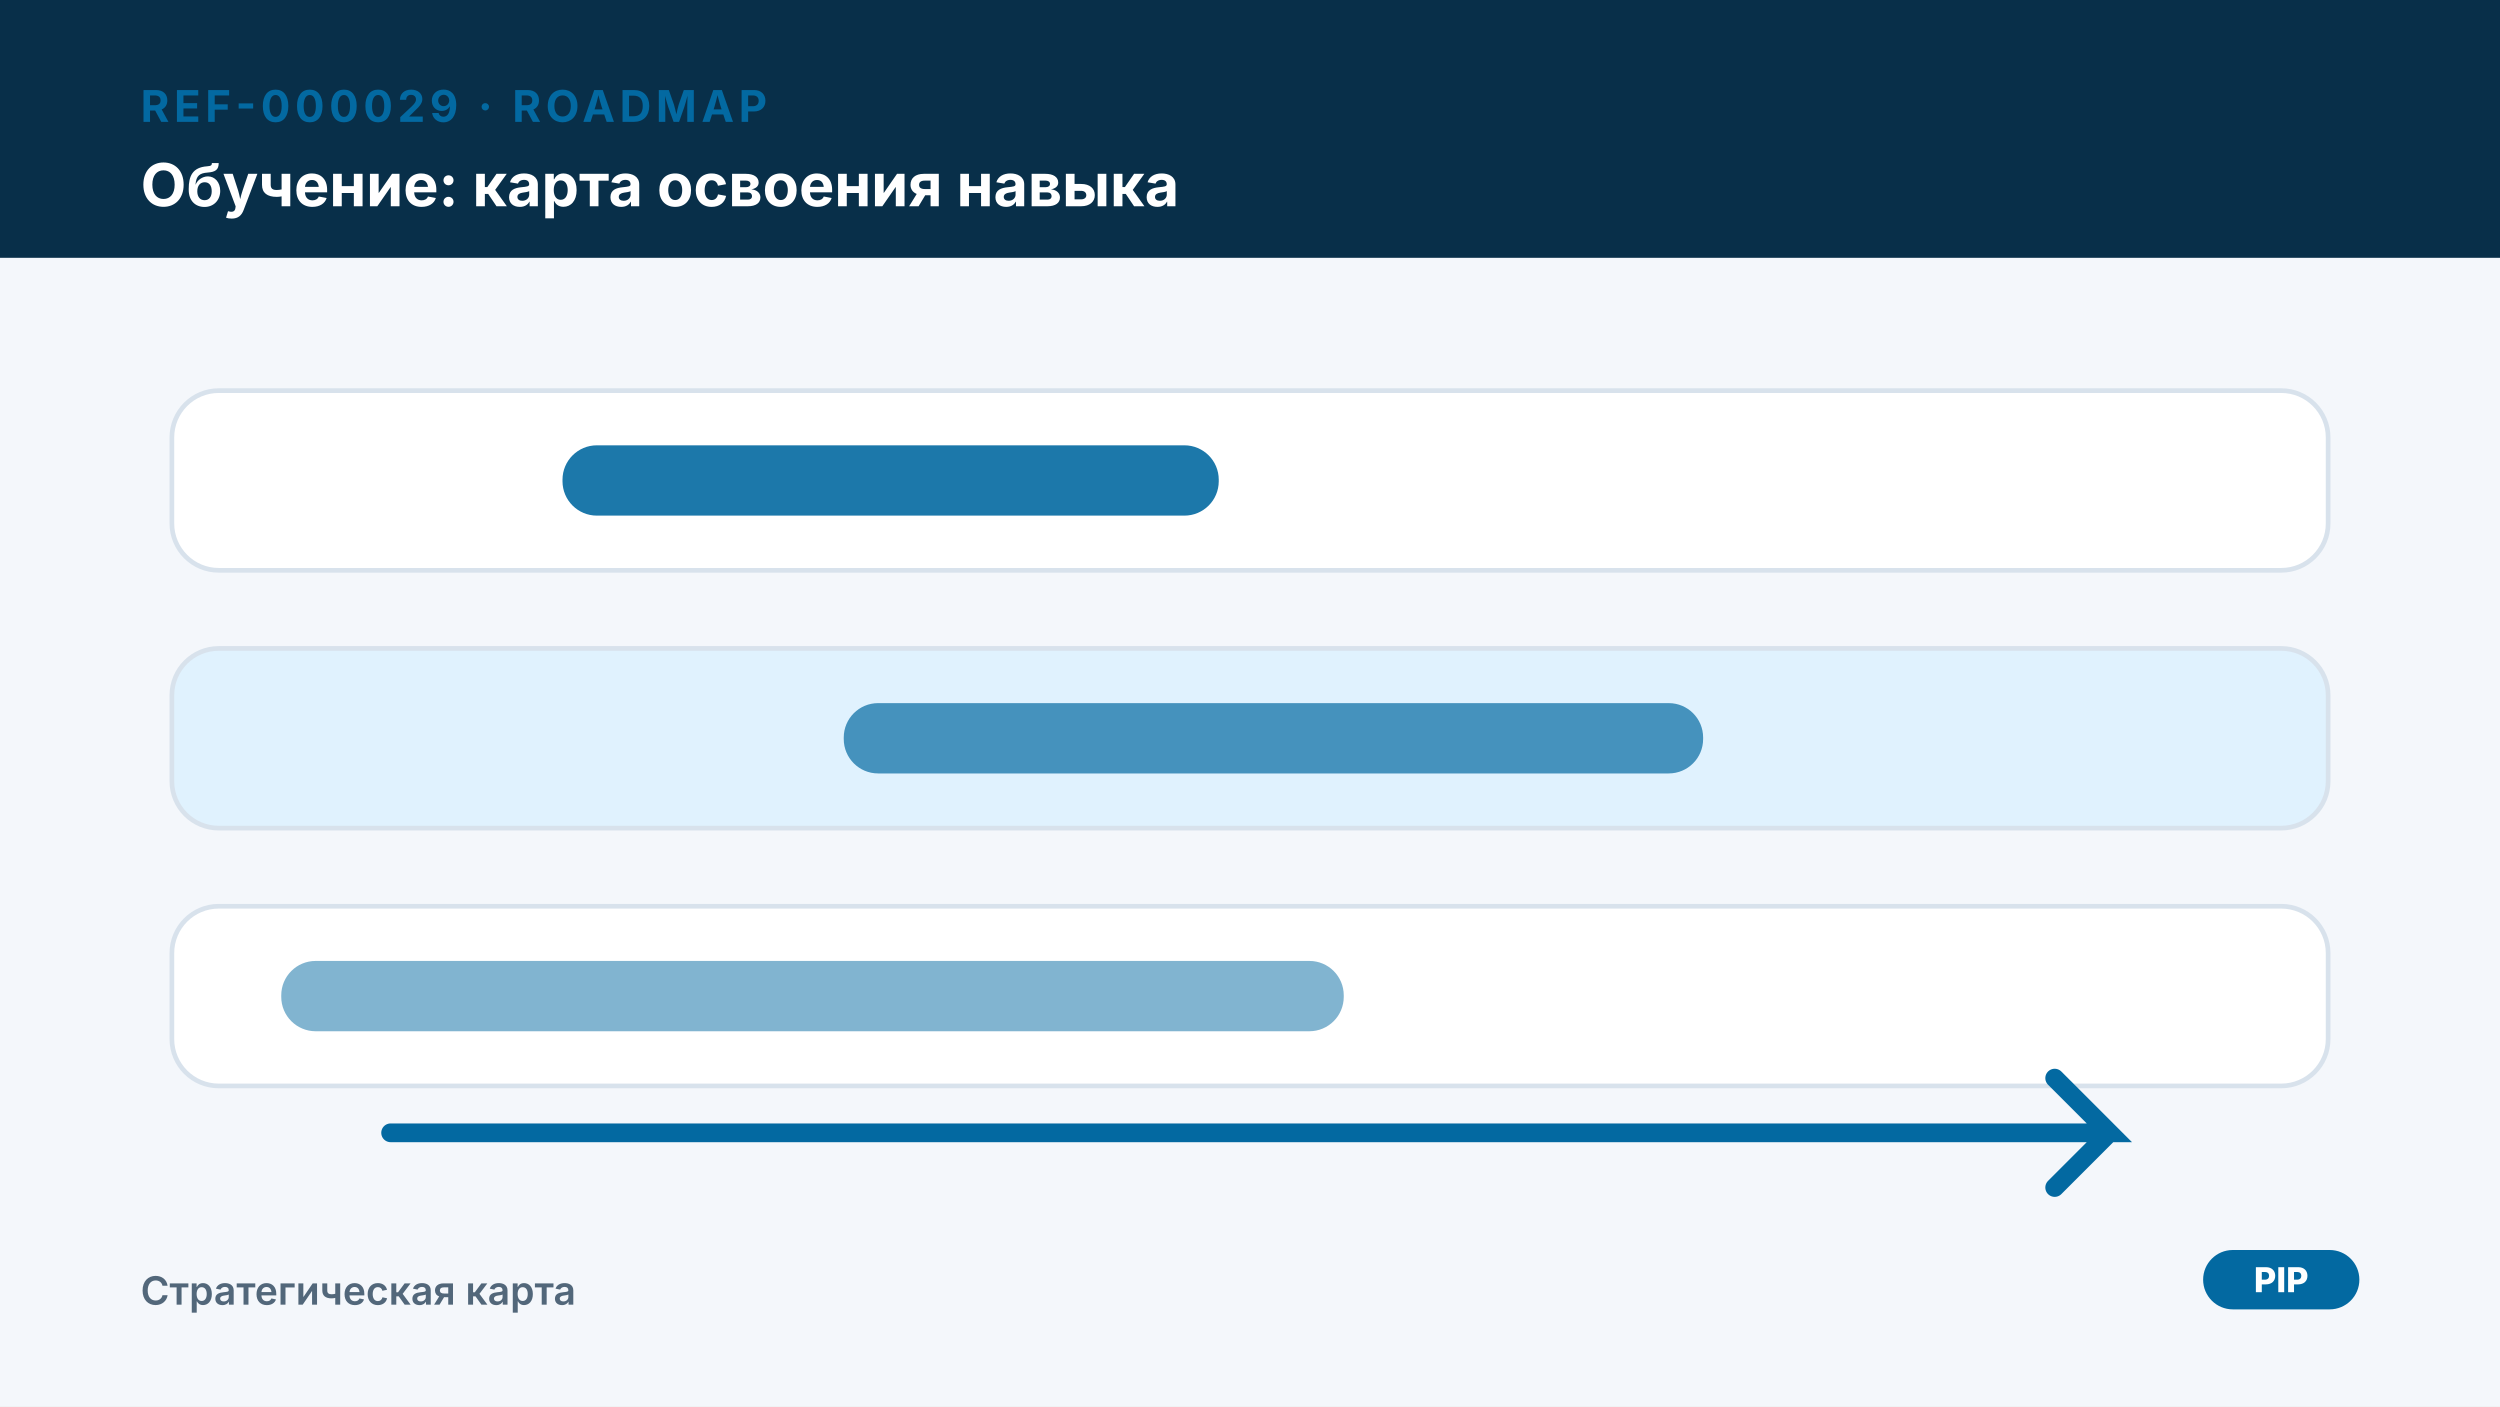
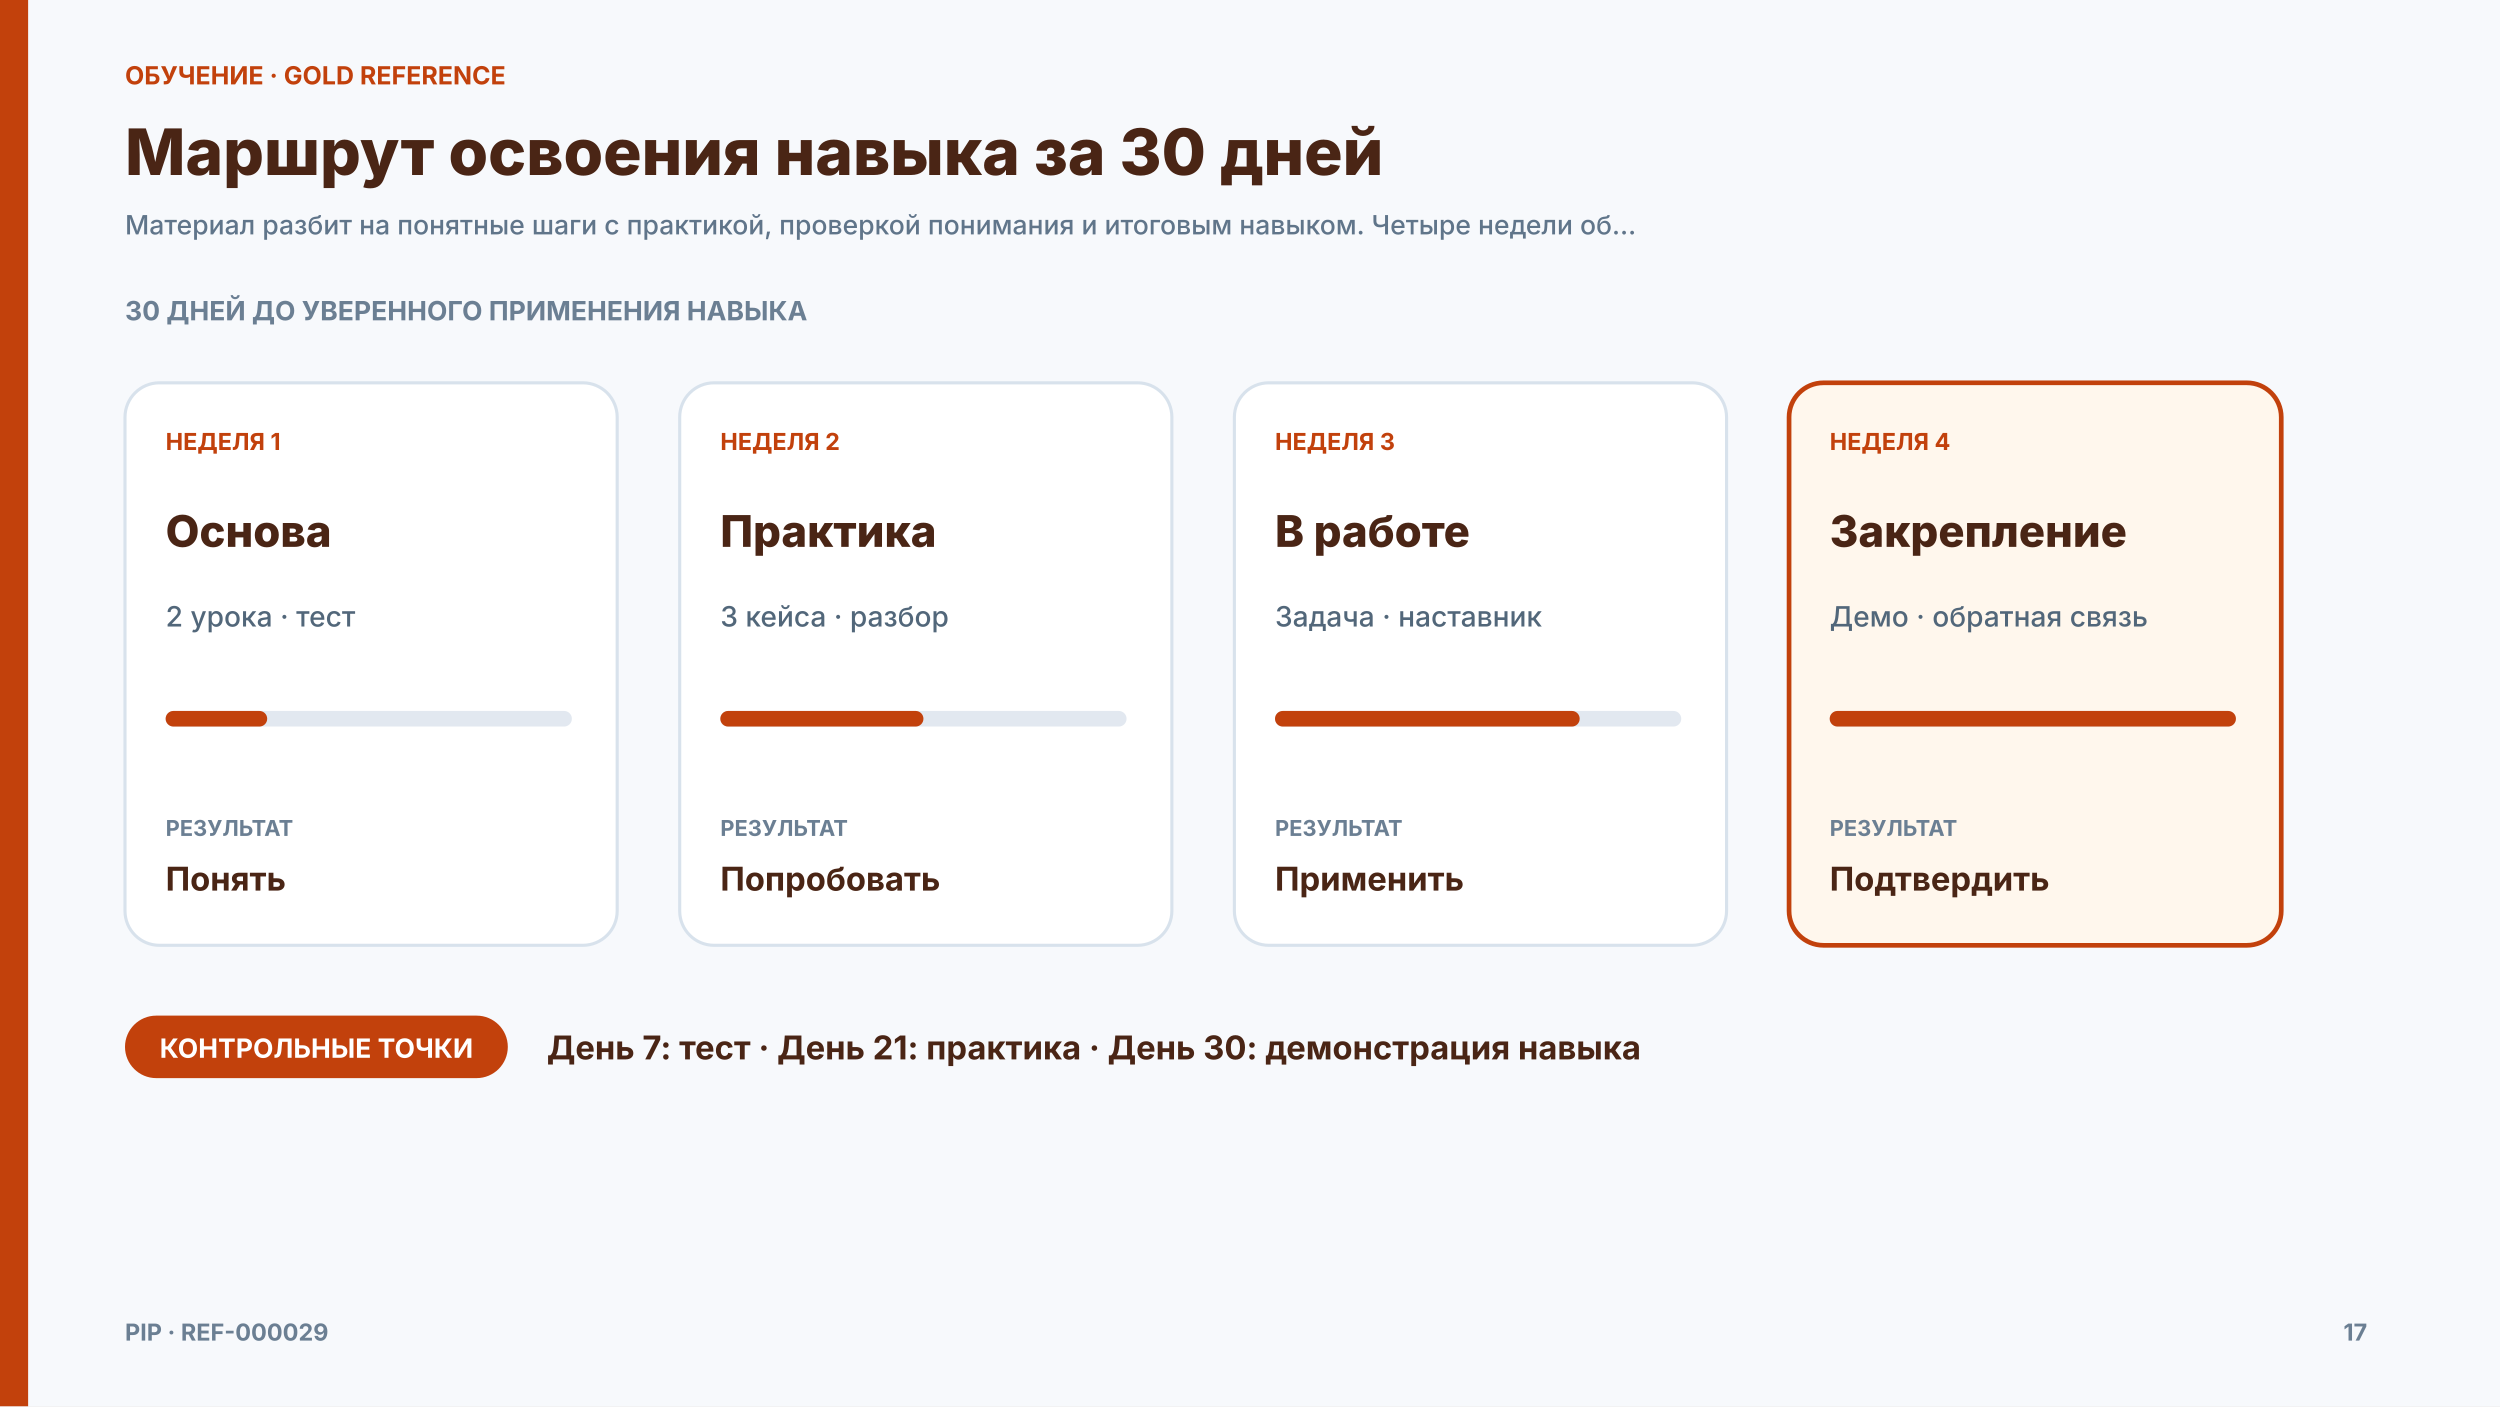
- <svg xmlns="http://www.w3.org/2000/svg" viewBox="0 0 1600 900" role="img" aria-labelledby="title description">
-   <rect width="1600" height="900" fill="#F4F7FB" />
-   <rect width="1600" height="165" fill="#082F49" />
-   <text x="90" y="78" font-family="Inter, Arial, sans-serif" font-size="28" font-weight="700" letter-spacing="3" fill="#0369A1">REF-000029 · ROADMAP</text>
-   <text x="90" y="132" font-family="Inter, Arial, sans-serif" font-size="38" font-weight="700" fill="#FFFFFF">Обучение: карта освоения навыка</text>
-   <rect x="110" y="250" width="1380" height="115" rx="30" fill="#FFFFFF" stroke="#D8E2EC" stroke-width="3" />
-   <rect x="360" y="285" width="420" height="45" rx="22" fill="#0369A1" opacity="0.9" />
-   <rect x="110" y="415" width="1380" height="115" rx="30" fill="#E0F2FE" stroke="#D8E2EC" stroke-width="3" />
-   <rect x="540" y="450" width="550" height="45" rx="22" fill="#0369A1" opacity="0.7" />
-   <rect x="110" y="580" width="1380" height="115" rx="30" fill="#FFFFFF" stroke="#D8E2EC" stroke-width="3" />
-   <rect x="180" y="615" width="680" height="45" rx="22" fill="#0369A1" opacity="0.5" />
-   <path d="M250 725h1100l-35-35m35 35-35 35" stroke="#0369A1" stroke-width="12" fill="none" stroke-linecap="round" />
-   <text x="90" y="835" font-family="Inter, Arial, sans-serif" font-size="25" font-weight="600" fill="#52677A">Стратегическая карта</text>
-   <rect x="1410" y="800" width="100" height="38" rx="19" fill="#0369A1" />
-   <text x="1460" y="827" text-anchor="middle" font-family="Inter, Arial, sans-serif" font-size="22" font-weight="800" fill="#FFFFFF">PIP</text>
+ <svg xmlns="http://www.w3.org/2000/svg" viewBox="0 0 1600 900" role="img" aria-labelledby="title description" data-gold="true" data-layout="gold-17">
+   <rect width="1600" height="900" fill="#F7F9FC" />
+   <rect x="0" y="0" width="18" height="900" fill="#C2410C" />
+   <text x="80" y="54" font-family="Inter, Arial, sans-serif" font-size="16" font-weight="750" fill="#C2410C" text-anchor="start">ОБУЧЕНИЕ · GOLD REFERENCE</text>
+   <text x="80" y="112" font-family="Inter, Arial, sans-serif" font-size="41" font-weight="800" fill="#4A2515" text-anchor="start">Маршрут освоения навыка за 30 дней</text>
+   <text x="80" y="150" font-family="Inter, Arial, sans-serif" font-size="17" font-weight="500" fill="#60758A" text-anchor="start">Материал разбит на понятные шаги с практикой, проверкой понимания и итоговым навыком. Четыре недели об…</text>
+   <text x="80" y="205" font-family="Inter, Arial, sans-serif" font-size="17" font-weight="700" fill="#6B7F93" text-anchor="start">30 ДНЕЙ ДО УВЕРЕННОГО ПРИМЕНЕНИЯ НАВЫКА</text>
+   <rect x="80" y="245" width="315" height="360" rx="22" fill="#FFFFFF" stroke="#D8E2EC" stroke-width="2" />
+   <text x="106" y="288" font-family="Inter, Arial, sans-serif" font-size="15" font-weight="700" fill="#C2410C" text-anchor="start">НЕДЕЛЯ 1</text>
+   <text x="106" y="350" font-family="Inter, Arial, sans-serif" font-size="28" font-weight="800" fill="#4A2515" text-anchor="start">Основа</text>
+   <text x="106" y="401" font-family="Inter, Arial, sans-serif" font-size="18" font-weight="550" fill="#52677A" text-anchor="start">2 урока · тест</text>
+   <rect x="106" y="455" width="260" height="10" rx="5" fill="#E2E8F0" />
+   <rect x="106" y="455" width="65" height="10" rx="5" fill="#C2410C" />
+   <text x="106" y="535" font-family="Inter, Arial, sans-serif" font-size="14" font-weight="700" fill="#6B7F93" text-anchor="start">РЕЗУЛЬТАТ</text>
+   <text x="106" y="570" font-family="Inter, Arial, sans-serif" font-size="21" font-weight="750" fill="#4A2515" text-anchor="start">Понять</text>
+   <rect x="435" y="245" width="315" height="360" rx="22" fill="#FFFFFF" stroke="#D8E2EC" stroke-width="2" />
+   <text x="461" y="288" font-family="Inter, Arial, sans-serif" font-size="15" font-weight="700" fill="#C2410C" text-anchor="start">НЕДЕЛЯ 2</text>
+   <text x="461" y="350" font-family="Inter, Arial, sans-serif" font-size="28" font-weight="800" fill="#4A2515" text-anchor="start">Практика</text>
+   <text x="461" y="401" font-family="Inter, Arial, sans-serif" font-size="18" font-weight="550" fill="#52677A" text-anchor="start">3 кейса · разбор</text>
+   <rect x="461" y="455" width="260" height="10" rx="5" fill="#E2E8F0" />
+   <rect x="461" y="455" width="130" height="10" rx="5" fill="#C2410C" />
+   <text x="461" y="535" font-family="Inter, Arial, sans-serif" font-size="14" font-weight="700" fill="#6B7F93" text-anchor="start">РЕЗУЛЬТАТ</text>
+   <text x="461" y="570" font-family="Inter, Arial, sans-serif" font-size="21" font-weight="750" fill="#4A2515" text-anchor="start">Попробовать</text>
+   <rect x="790" y="245" width="315" height="360" rx="22" fill="#FFFFFF" stroke="#D8E2EC" stroke-width="2" />
+   <text x="816" y="288" font-family="Inter, Arial, sans-serif" font-size="15" font-weight="700" fill="#C2410C" text-anchor="start">НЕДЕЛЯ 3</text>
+   <text x="816" y="350" font-family="Inter, Arial, sans-serif" font-size="28" font-weight="800" fill="#4A2515" text-anchor="start">В работе</text>
+   <text x="816" y="401" font-family="Inter, Arial, sans-serif" font-size="18" font-weight="550" fill="#52677A" text-anchor="start">Задача · наставник</text>
+   <rect x="816" y="455" width="260" height="10" rx="5" fill="#E2E8F0" />
+   <rect x="816" y="455" width="195" height="10" rx="5" fill="#C2410C" />
+   <text x="816" y="535" font-family="Inter, Arial, sans-serif" font-size="14" font-weight="700" fill="#6B7F93" text-anchor="start">РЕЗУЛЬТАТ</text>
+   <text x="816" y="570" font-family="Inter, Arial, sans-serif" font-size="21" font-weight="750" fill="#4A2515" text-anchor="start">Применить</text>
+   <rect x="1145" y="245" width="315" height="360" rx="22" fill="#FFF7ED" stroke="#C2410C" stroke-width="3" />
+   <text x="1171" y="288" font-family="Inter, Arial, sans-serif" font-size="15" font-weight="700" fill="#C2410C" text-anchor="start">НЕДЕЛЯ 4</text>
+   <text x="1171" y="350" font-family="Inter, Arial, sans-serif" font-size="28" font-weight="800" fill="#4A2515" text-anchor="start">Закрепление</text>
+   <text x="1171" y="401" font-family="Inter, Arial, sans-serif" font-size="18" font-weight="550" fill="#52677A" text-anchor="start">Демо · обратная связь</text>
+   <rect x="1171" y="455" width="260" height="10" rx="5" fill="#E2E8F0" />
+   <rect x="1171" y="455" width="260" height="10" rx="5" fill="#C2410C" />
+   <text x="1171" y="535" font-family="Inter, Arial, sans-serif" font-size="14" font-weight="700" fill="#6B7F93" text-anchor="start">РЕЗУЛЬТАТ</text>
+   <text x="1171" y="570" font-family="Inter, Arial, sans-serif" font-size="21" font-weight="750" fill="#4A2515" text-anchor="start">Подтвердить</text>
+   <rect x="80" y="650" width="245" height="40" rx="20" fill="#C2410C" stroke="#C2410C" stroke-width="0" />
+   <text x="202.5" y="677" font-family="Inter, Arial, sans-serif" font-size="17" font-weight="700" fill="#FFFFFF" text-anchor="middle">КОНТРОЛЬНЫЕ ТОЧКИ</text>
+   <text x="350" y="678" font-family="Inter, Arial, sans-serif" font-size="21" font-weight="650" fill="#4A2515" text-anchor="start">День 7: тест  ·  День 21: практика  ·  День 30: демонстрация навыка</text>
+   <text x="80" y="858" font-family="Inter, Arial, sans-serif" font-size="15" font-weight="700" fill="#6B7F93" text-anchor="start">PIP · REF-000029</text>
+   <text x="1515" y="858" font-family="Inter, Arial, sans-serif" font-size="15" font-weight="700" fill="#6B7F93" text-anchor="end">17</text>
</svg>
